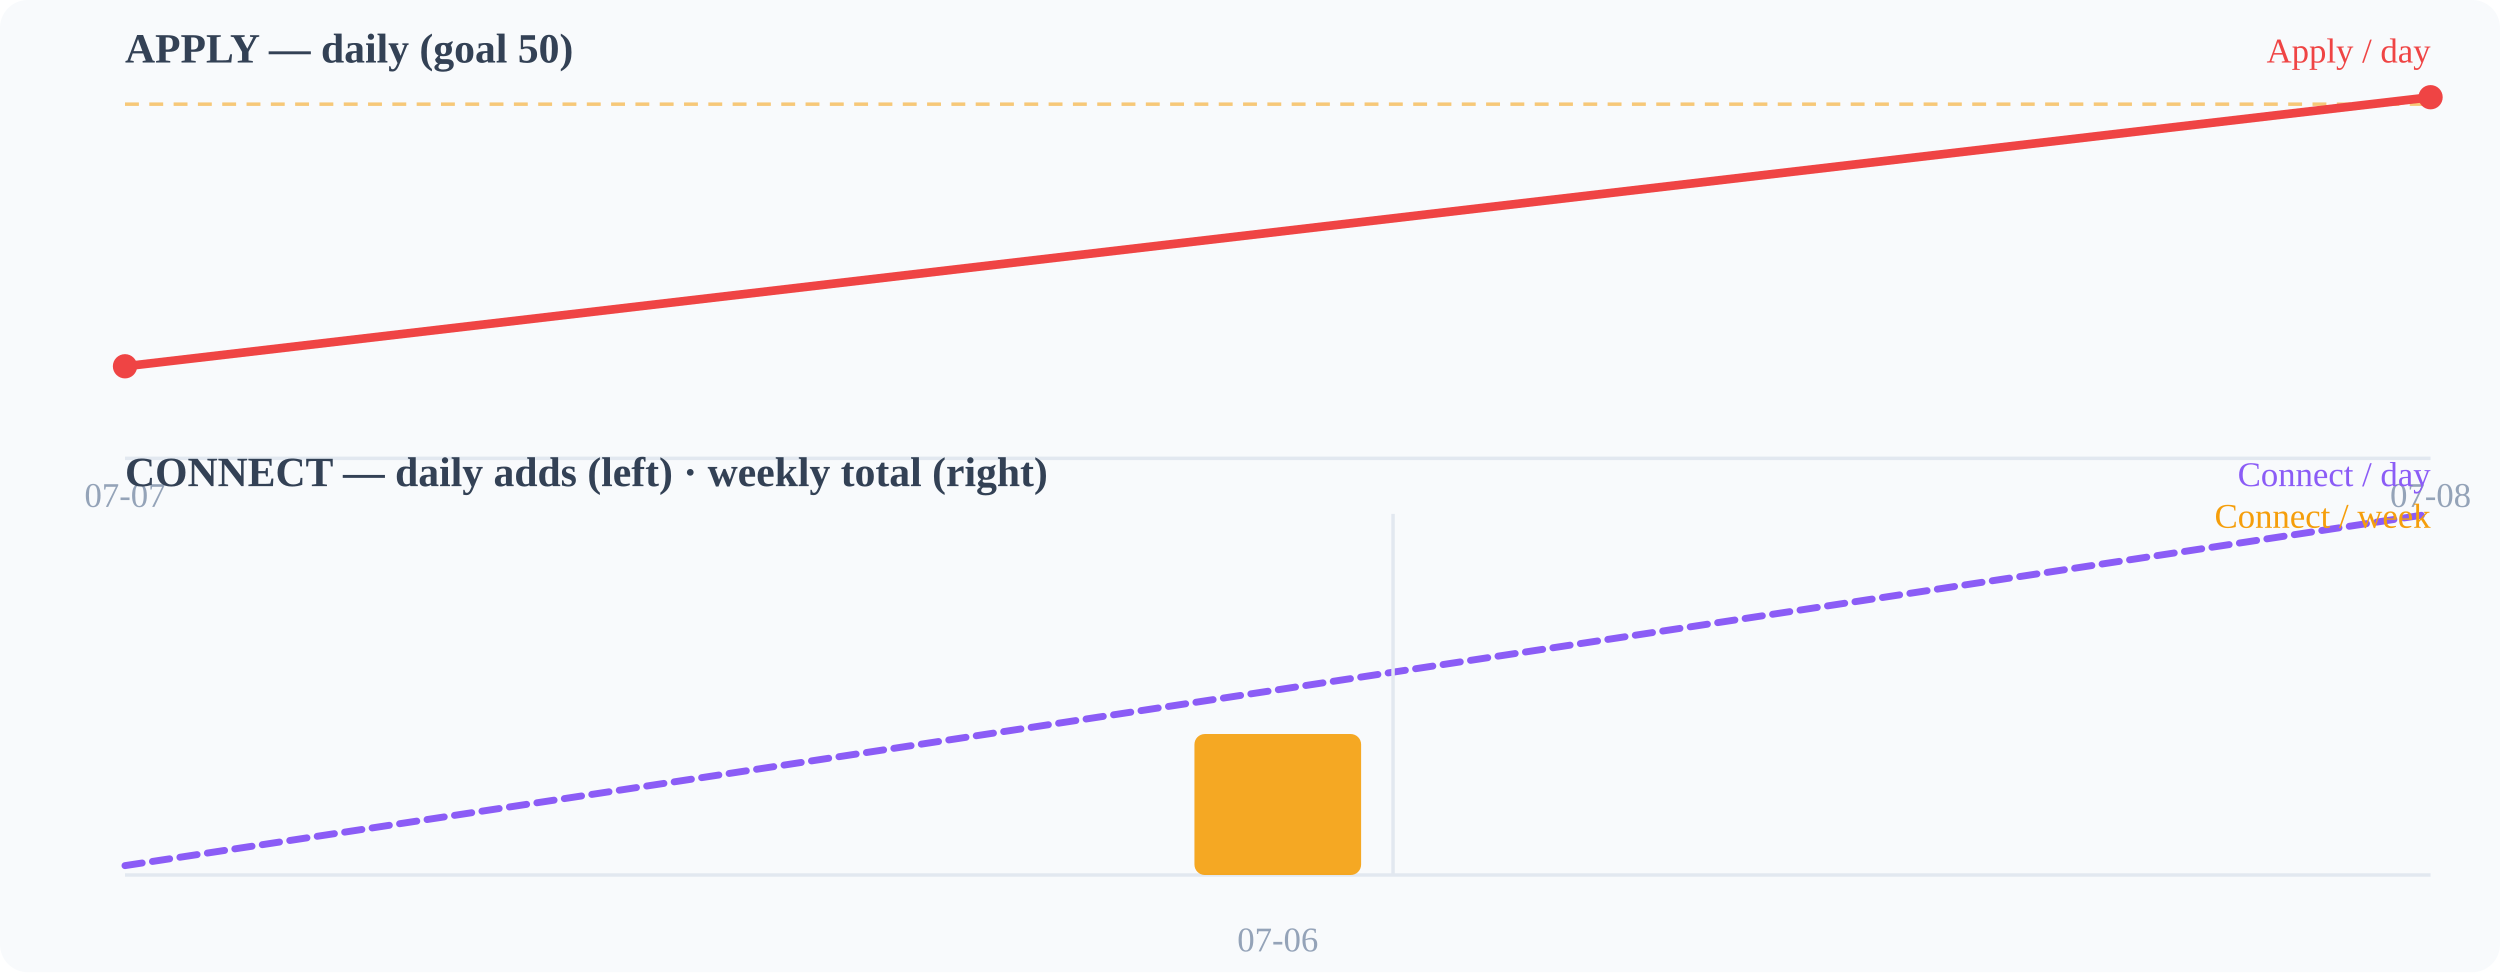
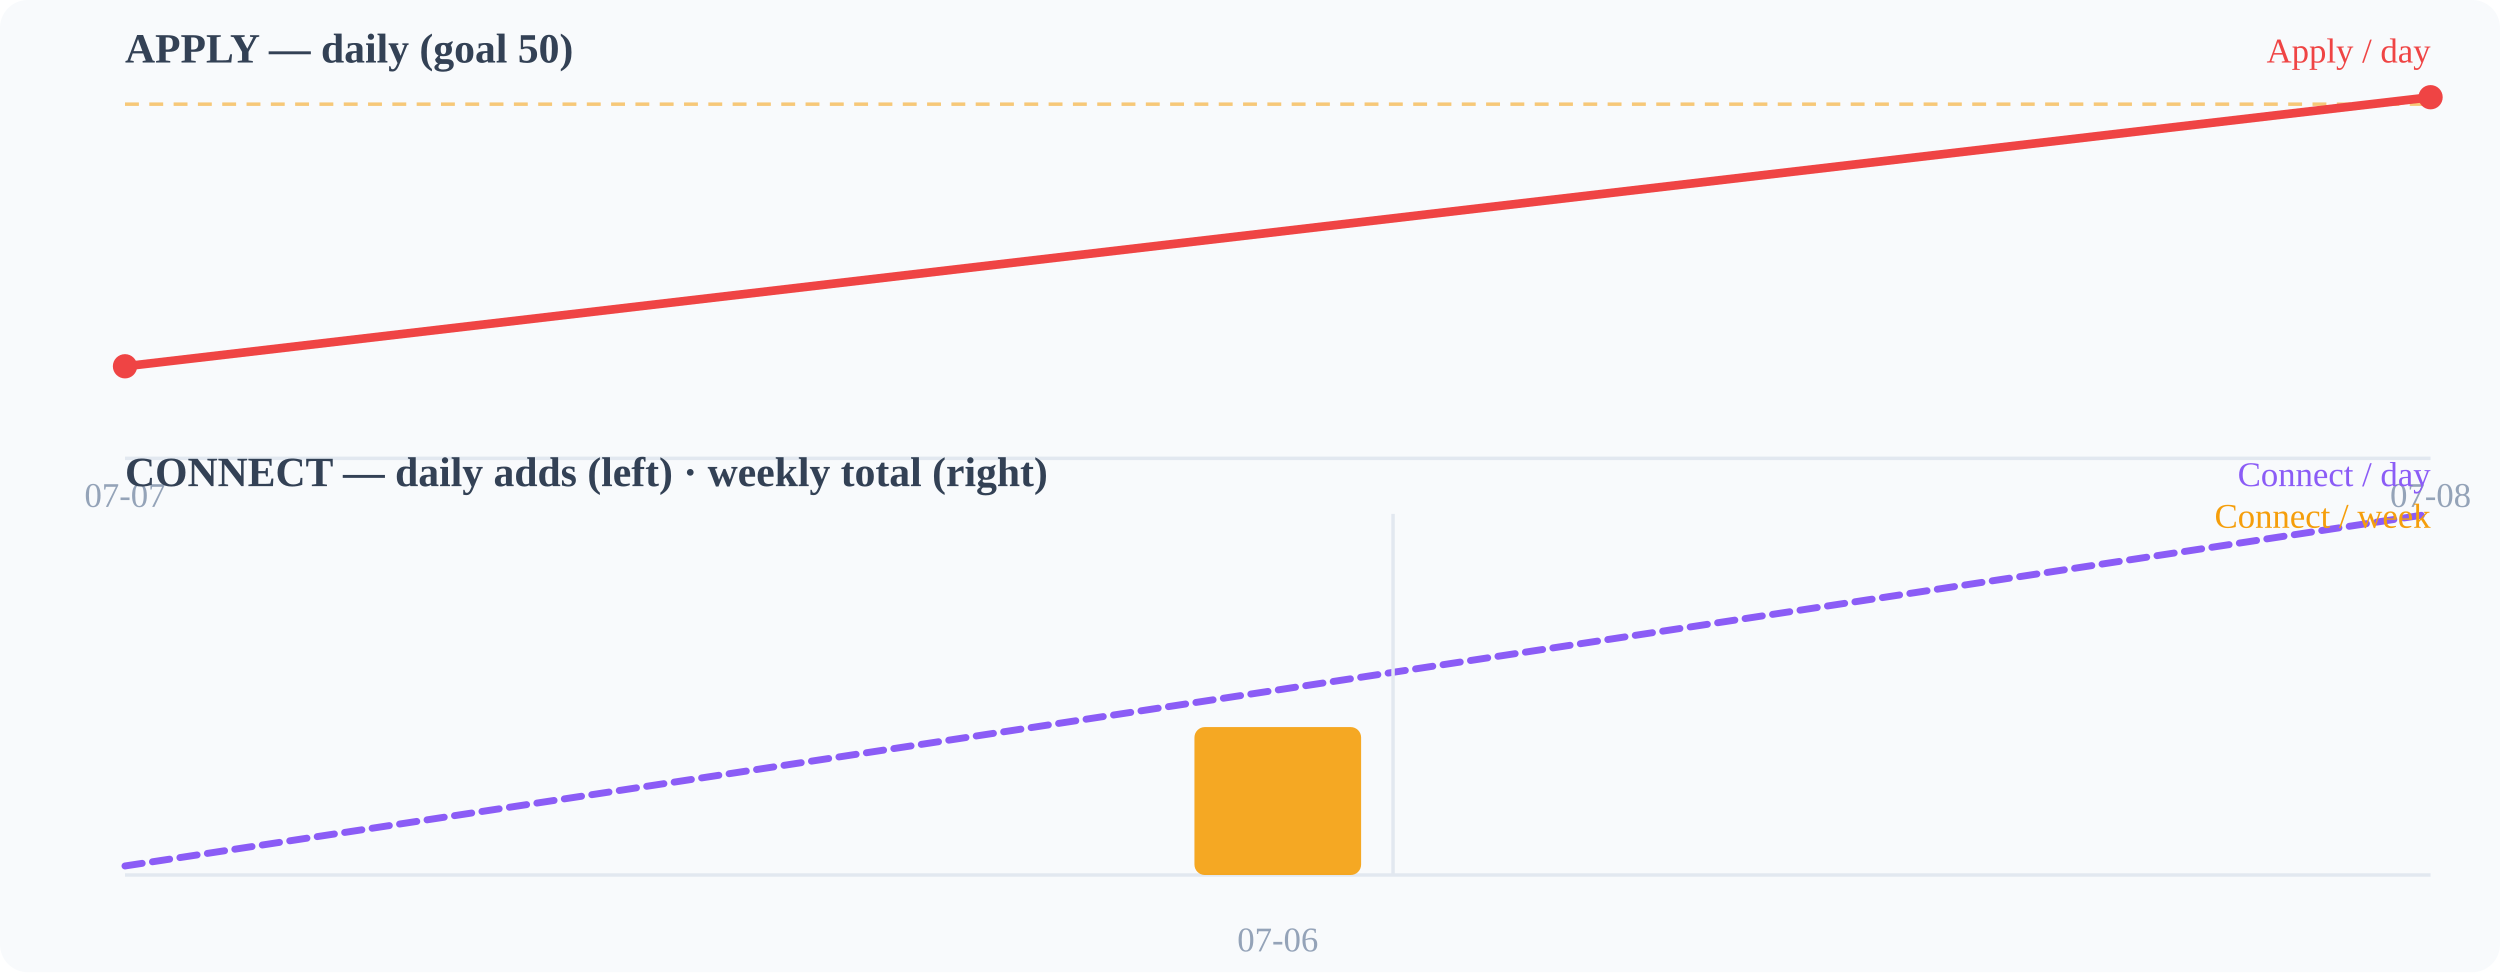
<svg xmlns="http://www.w3.org/2000/svg" width="720" height="280" viewBox="0 0 720 280">
  <rect width="720" height="280" fill="#f8fafc" rx="8" />
  <text x="36" y="18" font-size="12" font-weight="600" fill="#334155">APPLY — daily (goal 50)</text>
  <line x1="36" y1="132" x2="700" y2="132" stroke="#e2e8f0" stroke-width="1" />
  <line x1="36" y1="30.0" x2="700" y2="30.0" stroke="#f59e0b" stroke-width="1" stroke-dasharray="4 3" opacity="0.55" />
  <polyline points="36.0,105.5 700.0,28.0" fill="none" stroke="#ef4444" stroke-width="2.5" stroke-linecap="round" stroke-linejoin="round" />
  <circle cx="36" cy="105.49" r="3.5" fill="#ef4444" />
  <circle cx="700" cy="28" r="3.5" fill="#ef4444" />
  <text x="36" y="146" font-size="10" fill="#94a3b8" text-anchor="middle">07-07</text>
  <text x="700" y="146" font-size="10" fill="#94a3b8" text-anchor="middle">07-08</text>
  <text x="36" y="140" font-size="12" font-weight="600" fill="#334155">CONNECT — daily adds (left) · weekly total (right)</text>
  <line x1="36" y1="252" x2="700" y2="252" stroke="#e2e8f0" stroke-width="1" />
-   <polyline points="36.0,249.3 700.0,148.0" fill="none" stroke="#8b5cf6" stroke-width="2" stroke-linecap="round" stroke-linejoin="round" stroke-dasharray="5 3" />
-   <rect x="344.0" y="211.4" width="48" height="40.6" rx="3" fill="#f59e0b" opacity="0.9" />
+   <polyline points="36.0,249.4 700.0,148.0" fill="none" stroke="#8b5cf6" stroke-width="2" stroke-linecap="round" stroke-linejoin="round" stroke-dasharray="5 3" />
+   <rect x="344.0" y="209.4" width="48" height="42.6" rx="3" fill="#f59e0b" opacity="0.9" />
  <line x1="401.2" y1="148" x2="401.2" y2="252" stroke="#e2e8f0" stroke-width="1" />
  <text x="368" y="274" font-size="10" fill="#94a3b8" text-anchor="middle">07-06</text>
  <text x="700" y="18" font-size="10" fill="#ef4444" text-anchor="end">Apply / day</text>
  <text x="700" y="140" font-size="10" fill="#8b5cf6" text-anchor="end">Connect / day</text>
  <text x="700" y="152" font-size="10" fill="#f59e0b" text-anchor="end">Connect / week</text>
</svg>
